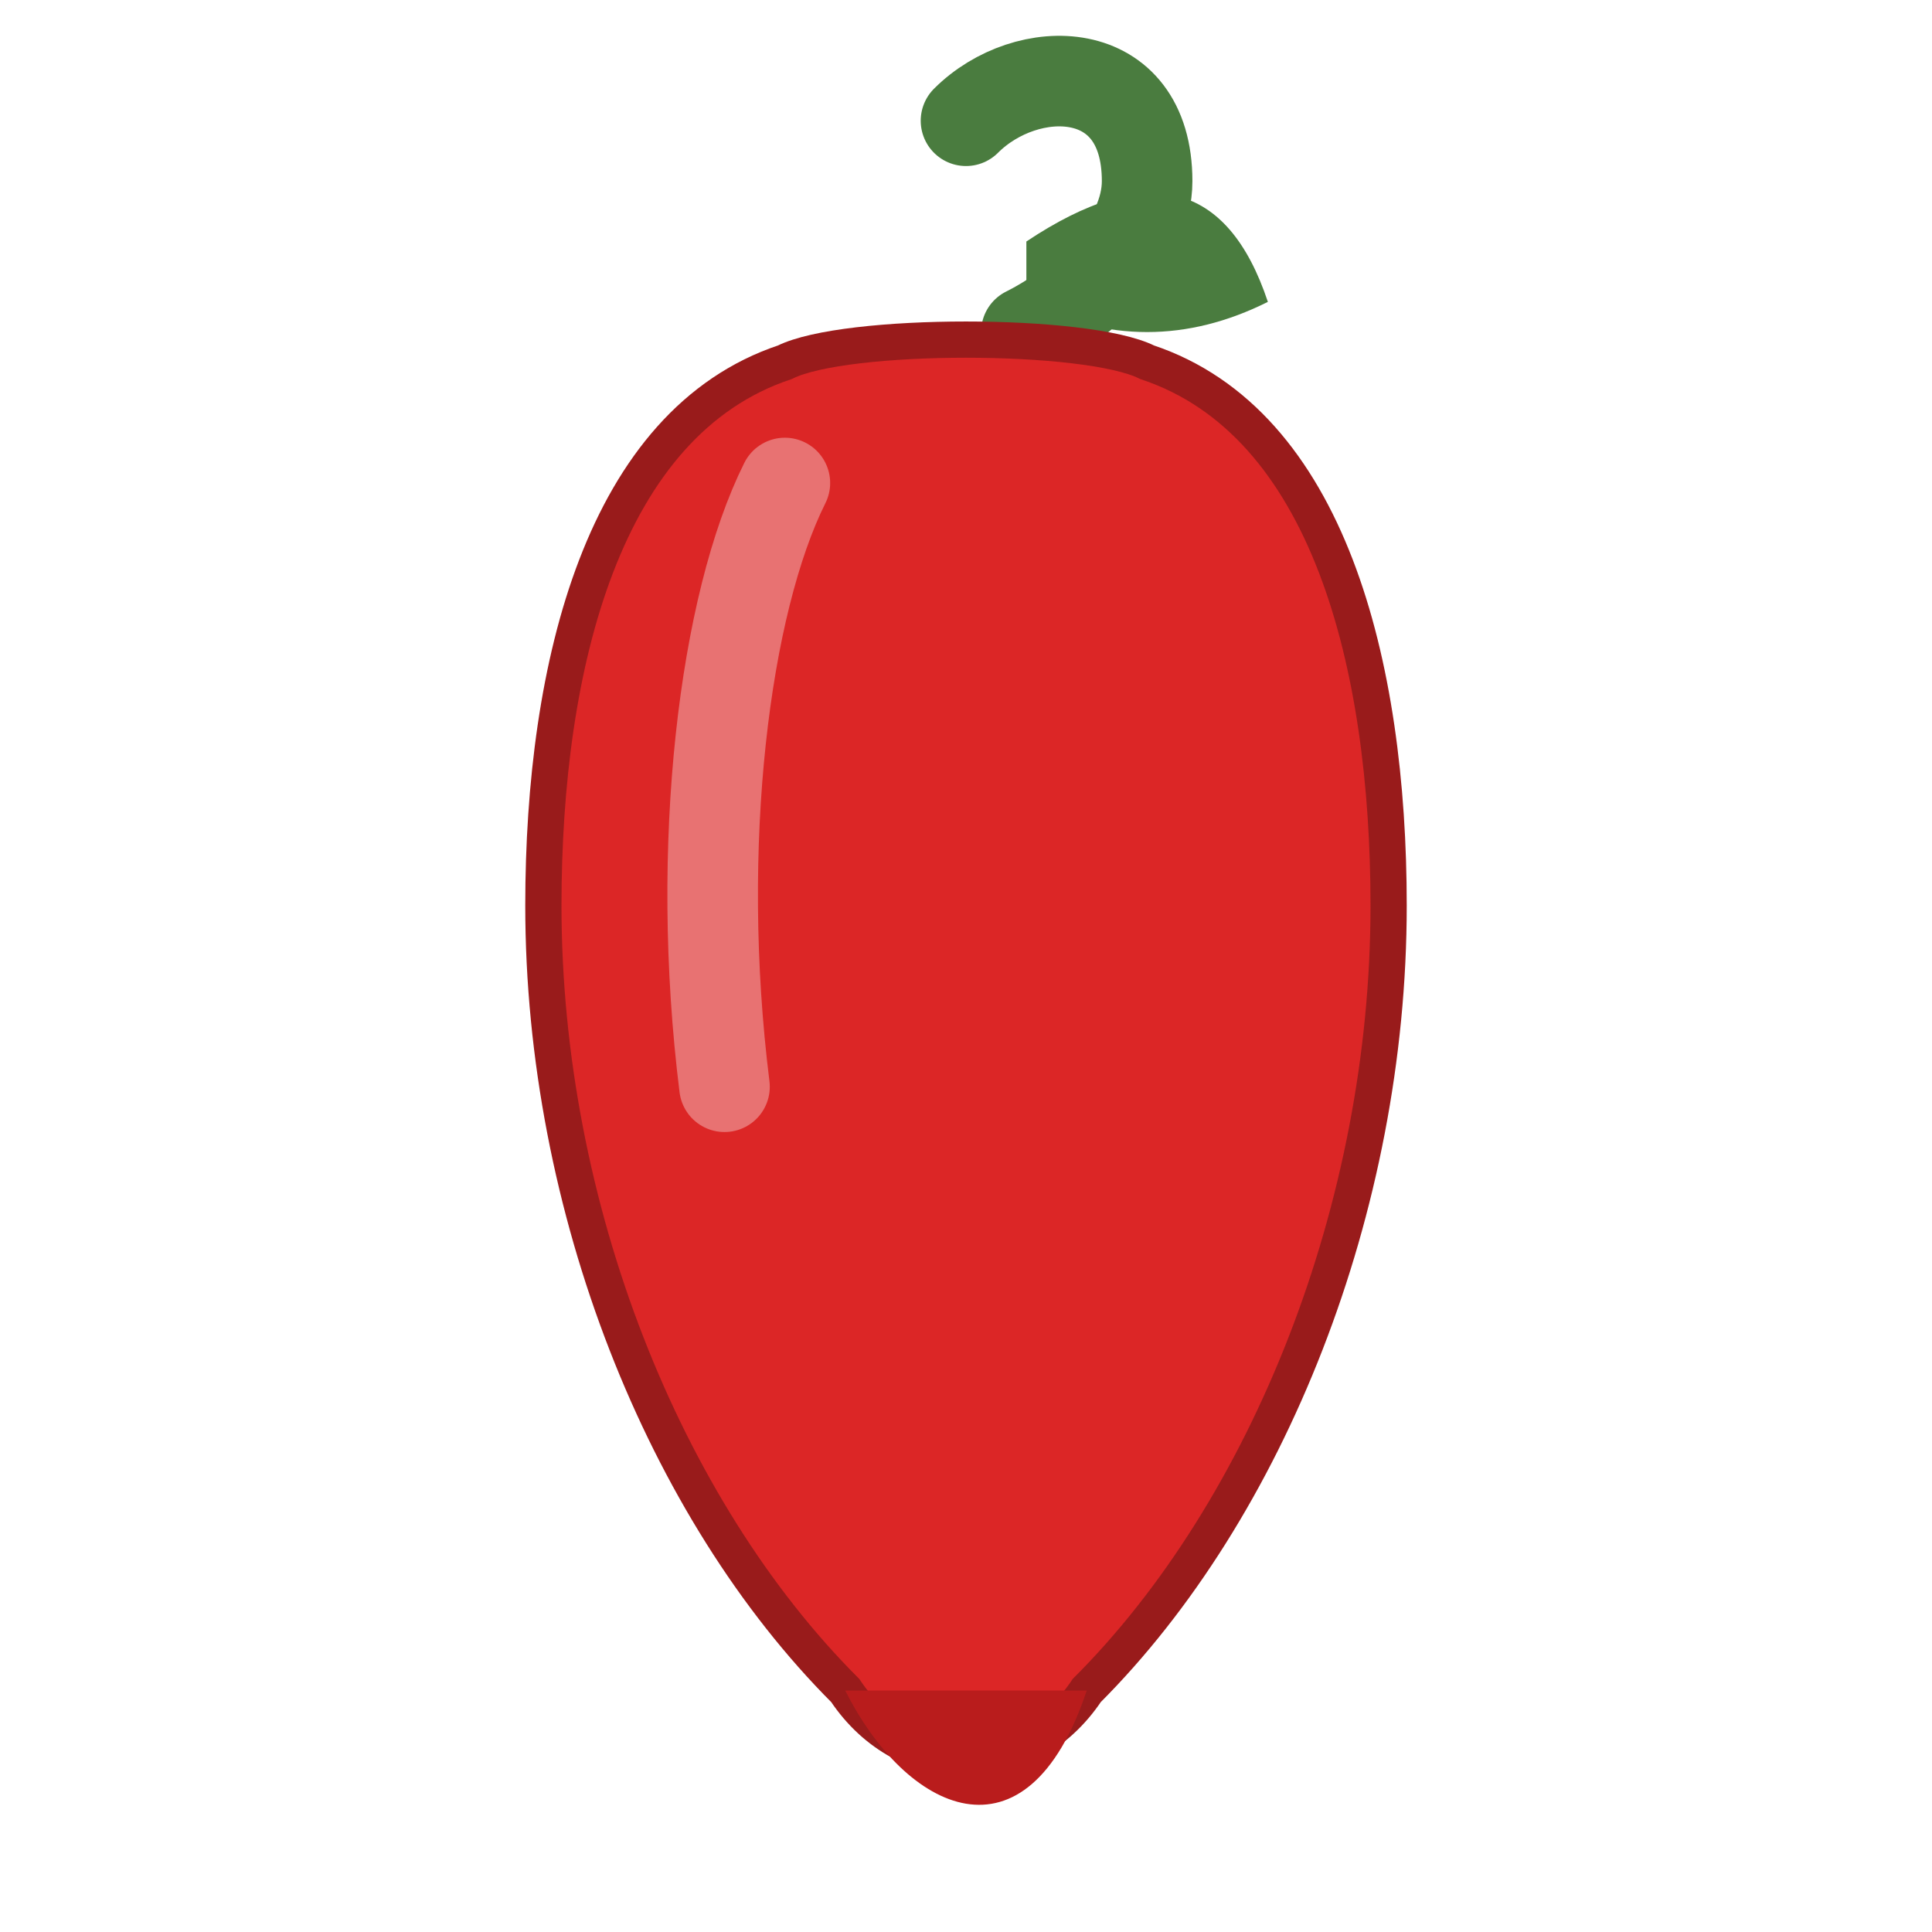
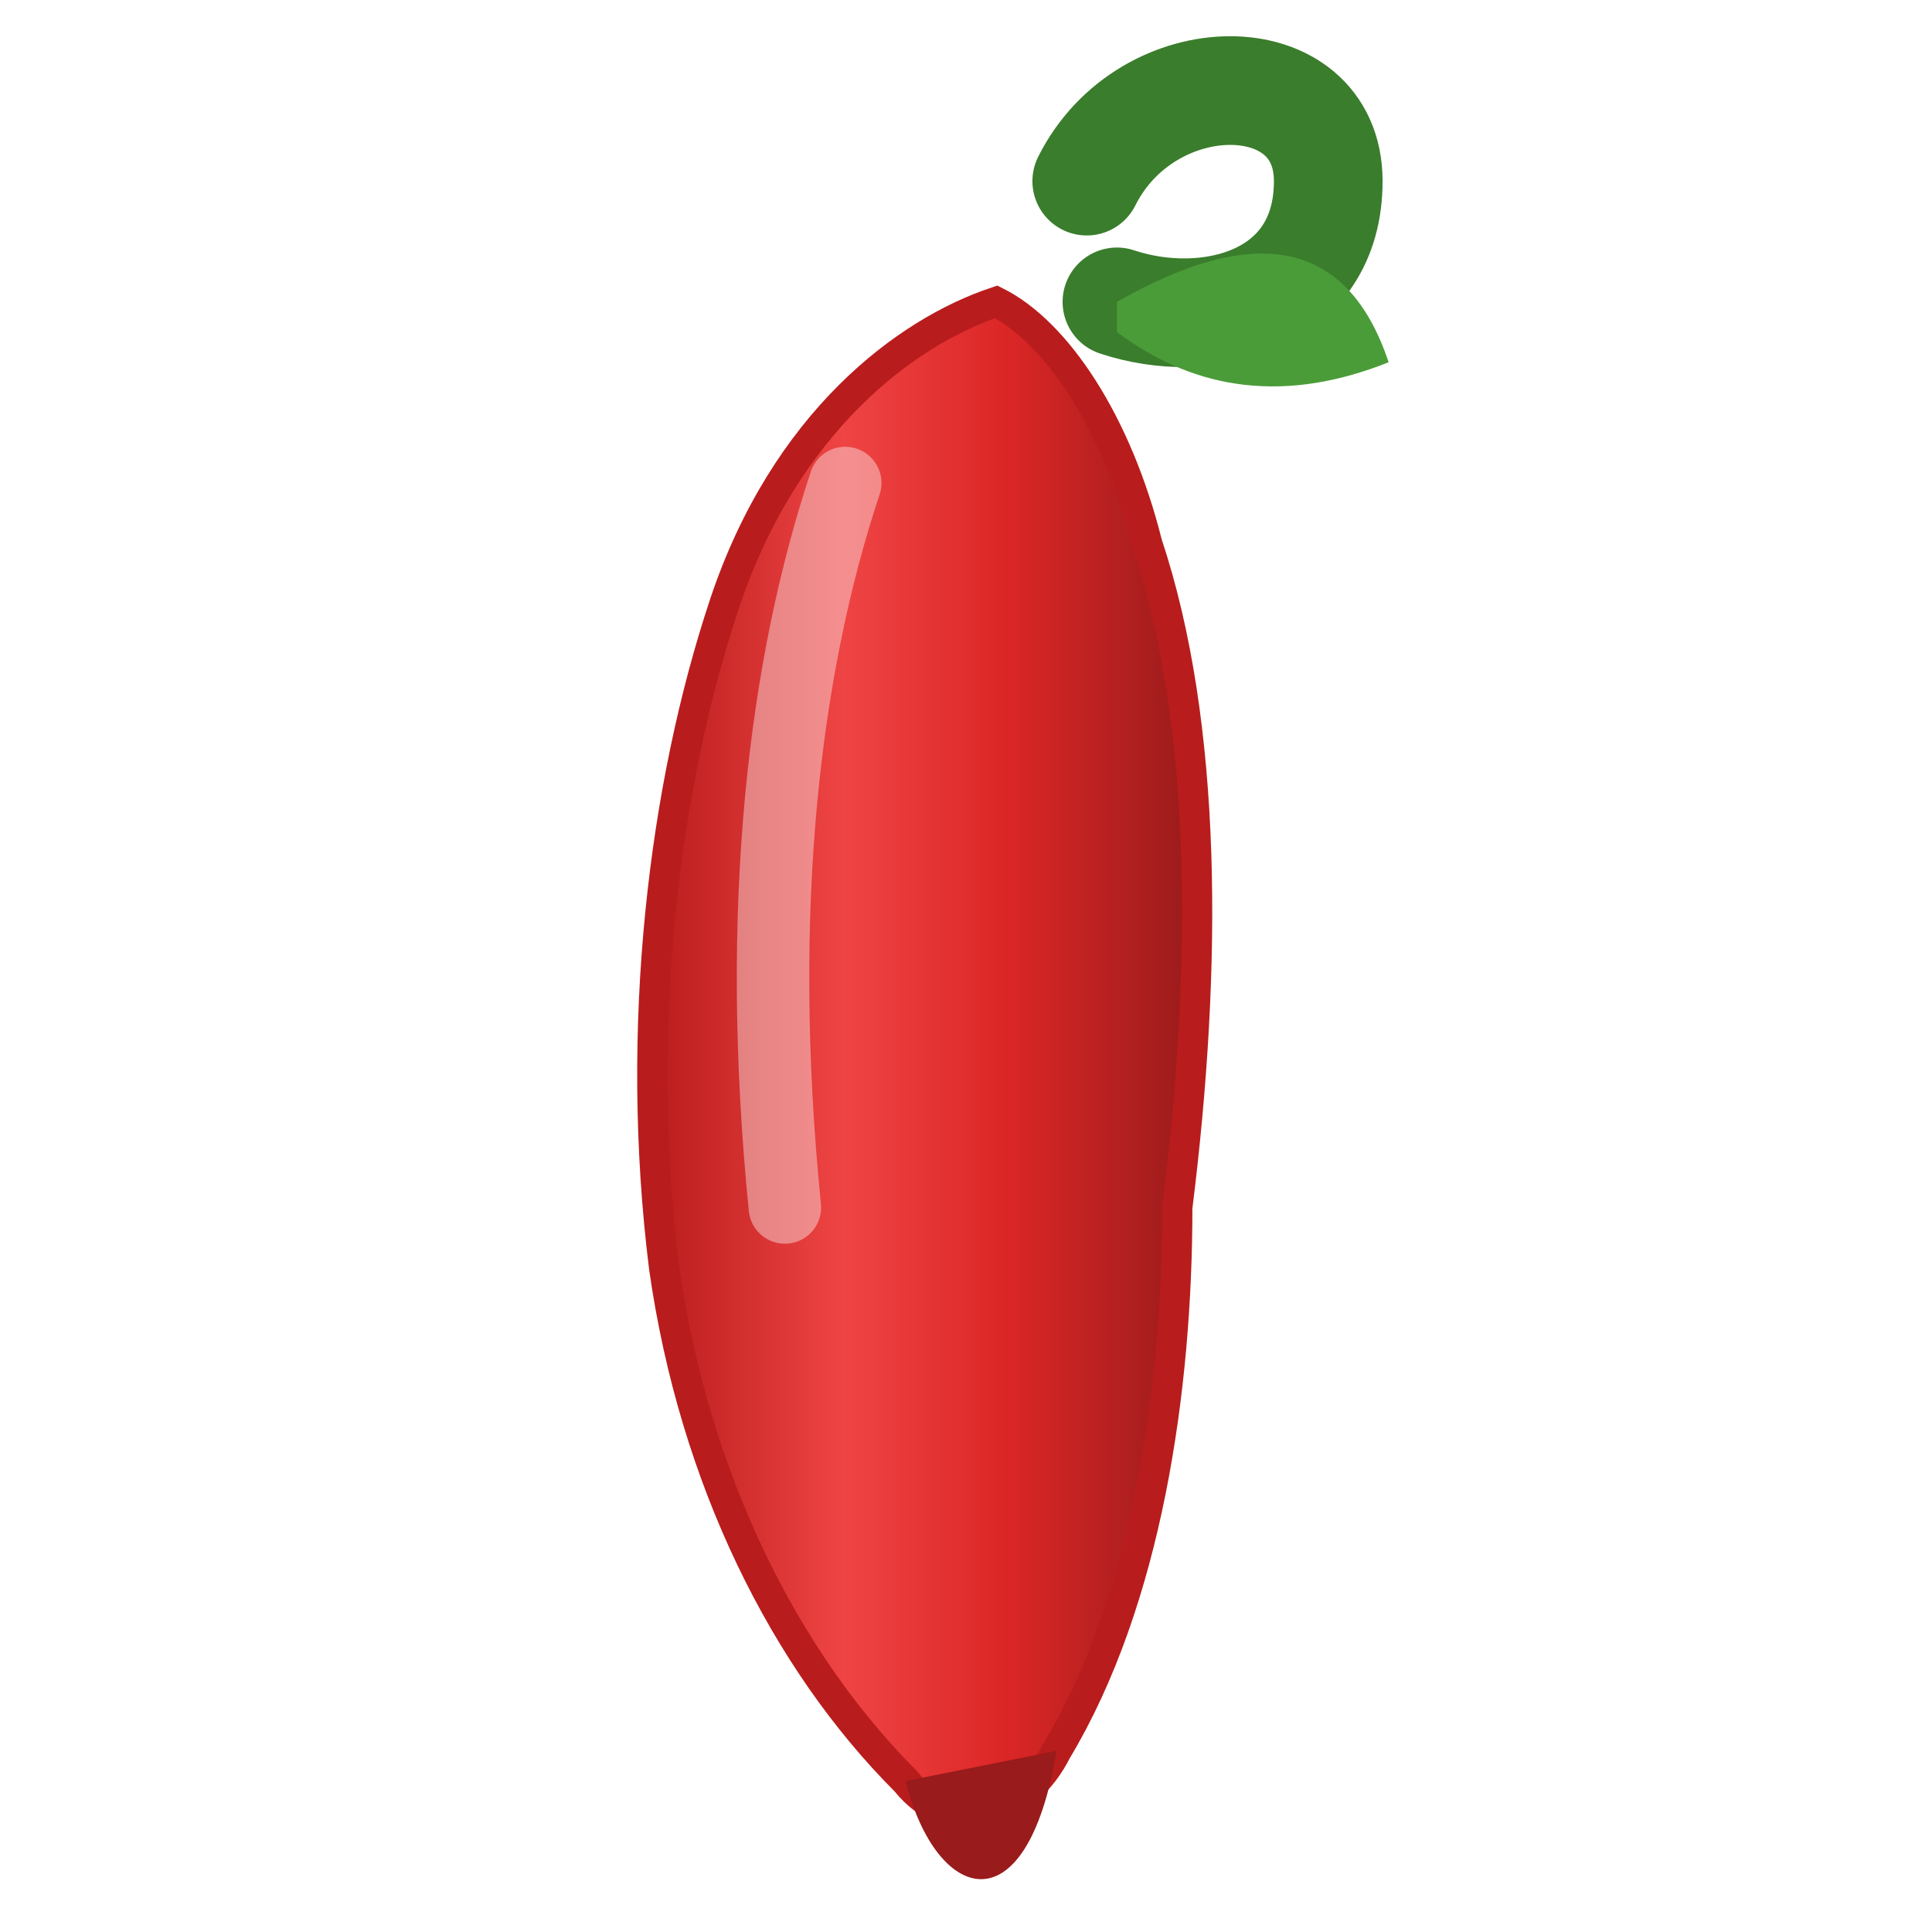
<svg xmlns="http://www.w3.org/2000/svg" width="32" height="32" viewBox="0 0 32 32">
-   <path d="M16 2 C17 1 19 1 19 3 C19 4 18 5 17 5.5" fill="none" stroke="#4a7c3f" stroke-width="1.5" stroke-linecap="round" />
-   <path d="M17 4 Q20 2 21 5 Q19 6 17 5" fill="#4a7c3f" />
-   <path d="M13 6 C10 7 9 11 9 15 C9 20 11 25 14 28 C15 29.5 17 29.5 18 28 C21 25 23 20 23 15 C23 11 22 7 19 6 C18 5.5 14 5.5 13 6 Z" fill="#DC2626" stroke="#991b1b" stroke-width="0.6" />
-   <path d="M13 8 C12 10 11.5 14 12 18" fill="none" stroke="rgba(255,255,255,0.35)" stroke-width="1.5" stroke-linecap="round" />
-   <path d="M14 28 C15 30 17 31 18 28" fill="#b91c1c" />
+   <path d="M18 3 C19 1 22 1 22 3 C22 5 20 5.5 18.5 5" fill="none" stroke="#3a7d2c" stroke-width="1.8" stroke-linecap="round" />
+   <path d="M18.5 5 Q22 3 23 6 Q20.5 7 18.5 5.5 Z" fill="#4a9c38" />
+   <path d="M16.5 5            C15 5.5 13 7 12 10            C11 13 10.5 17 11 21            C11.5 24.5 13 27.5 15 29.5            C15.8 30.5 17 30 17.5 29            C19 26.5 19.5 23 19.5 20            C20 16 20 12 19 9            C18.5 7 17.5 5.5 16.5 5 Z" fill="url(#pepperGrad)" stroke="#b91c1c" stroke-width="0.5" />
+   <defs>
+     <linearGradient id="pepperGrad" x1="0%" y1="0%" x2="100%" y2="0%">
+       <stop offset="0%" style="stop-color:#b91c1c" />
+       <stop offset="35%" style="stop-color:#ef4444" />
+       <stop offset="65%" style="stop-color:#dc2626" />
+       <stop offset="100%" style="stop-color:#991b1b" />
+     </linearGradient>
+   </defs>
+   <path d="M14 8 C13 11 12.5 15 13 20" fill="none" stroke="rgba(255,255,255,0.4)" stroke-width="1.2" stroke-linecap="round" />
+   <path d="M15 29.5 C15.5 31.5 17 32 17.5 29" fill="#991b1b" stroke="none" />
</svg>
